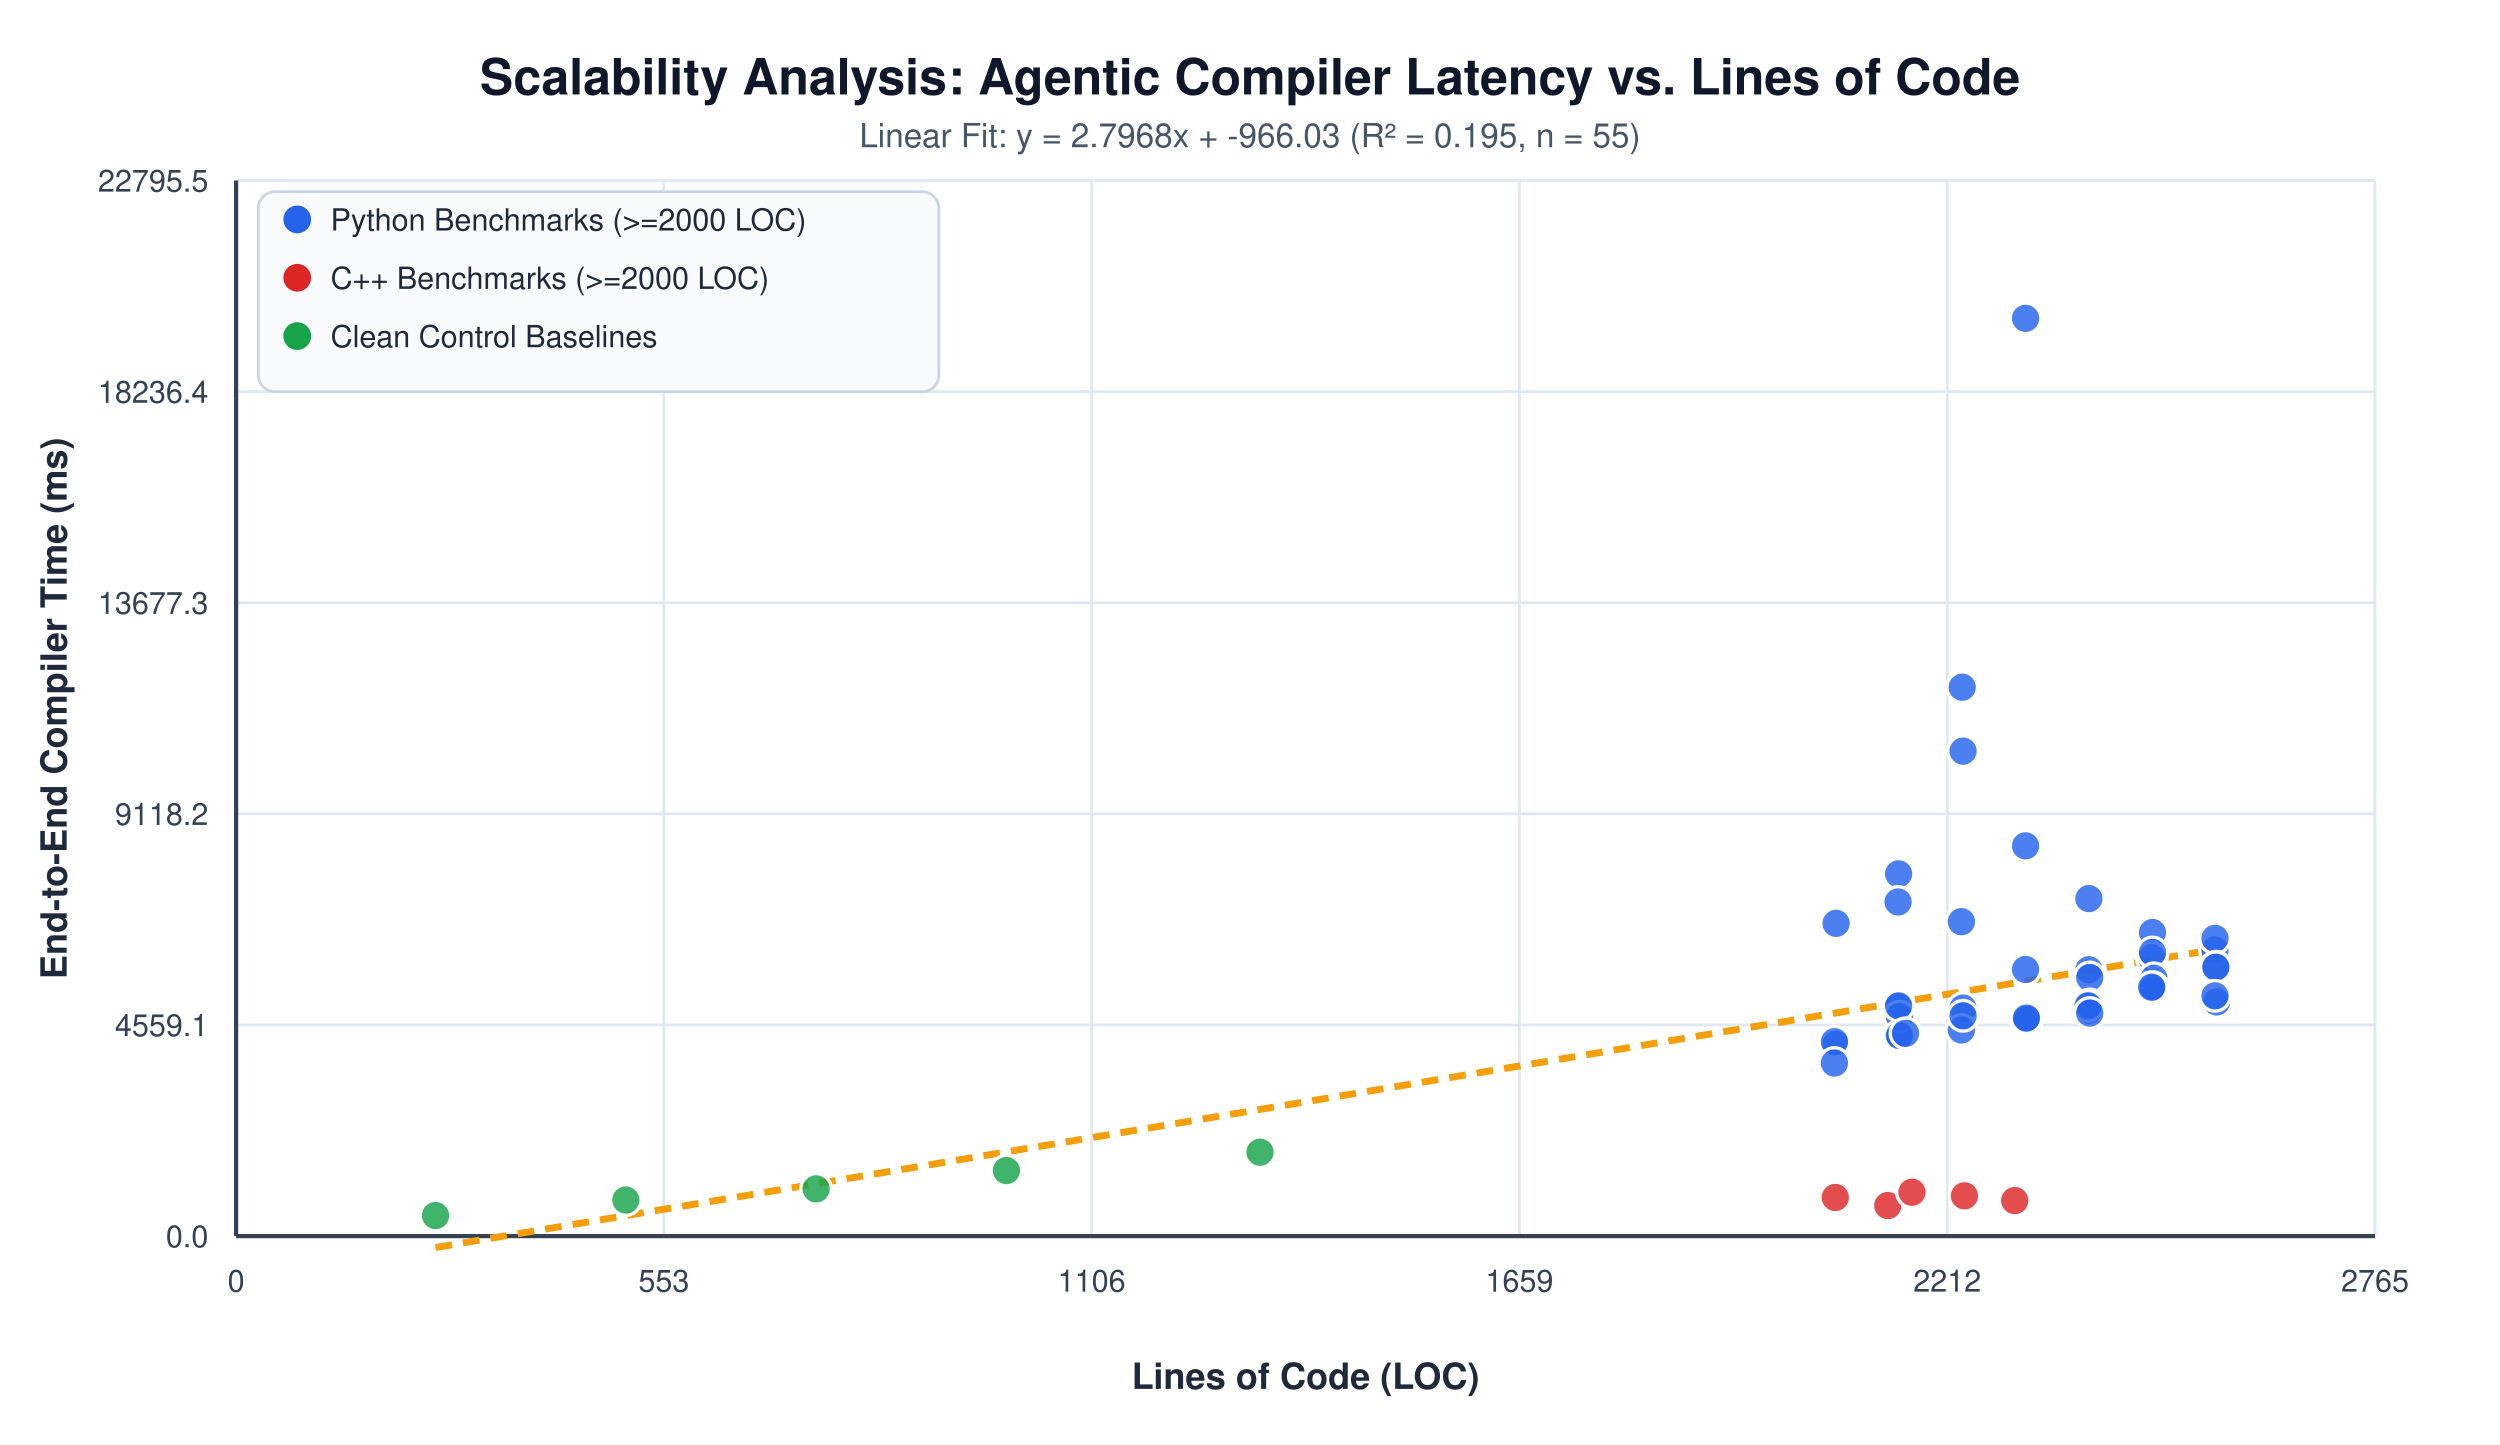
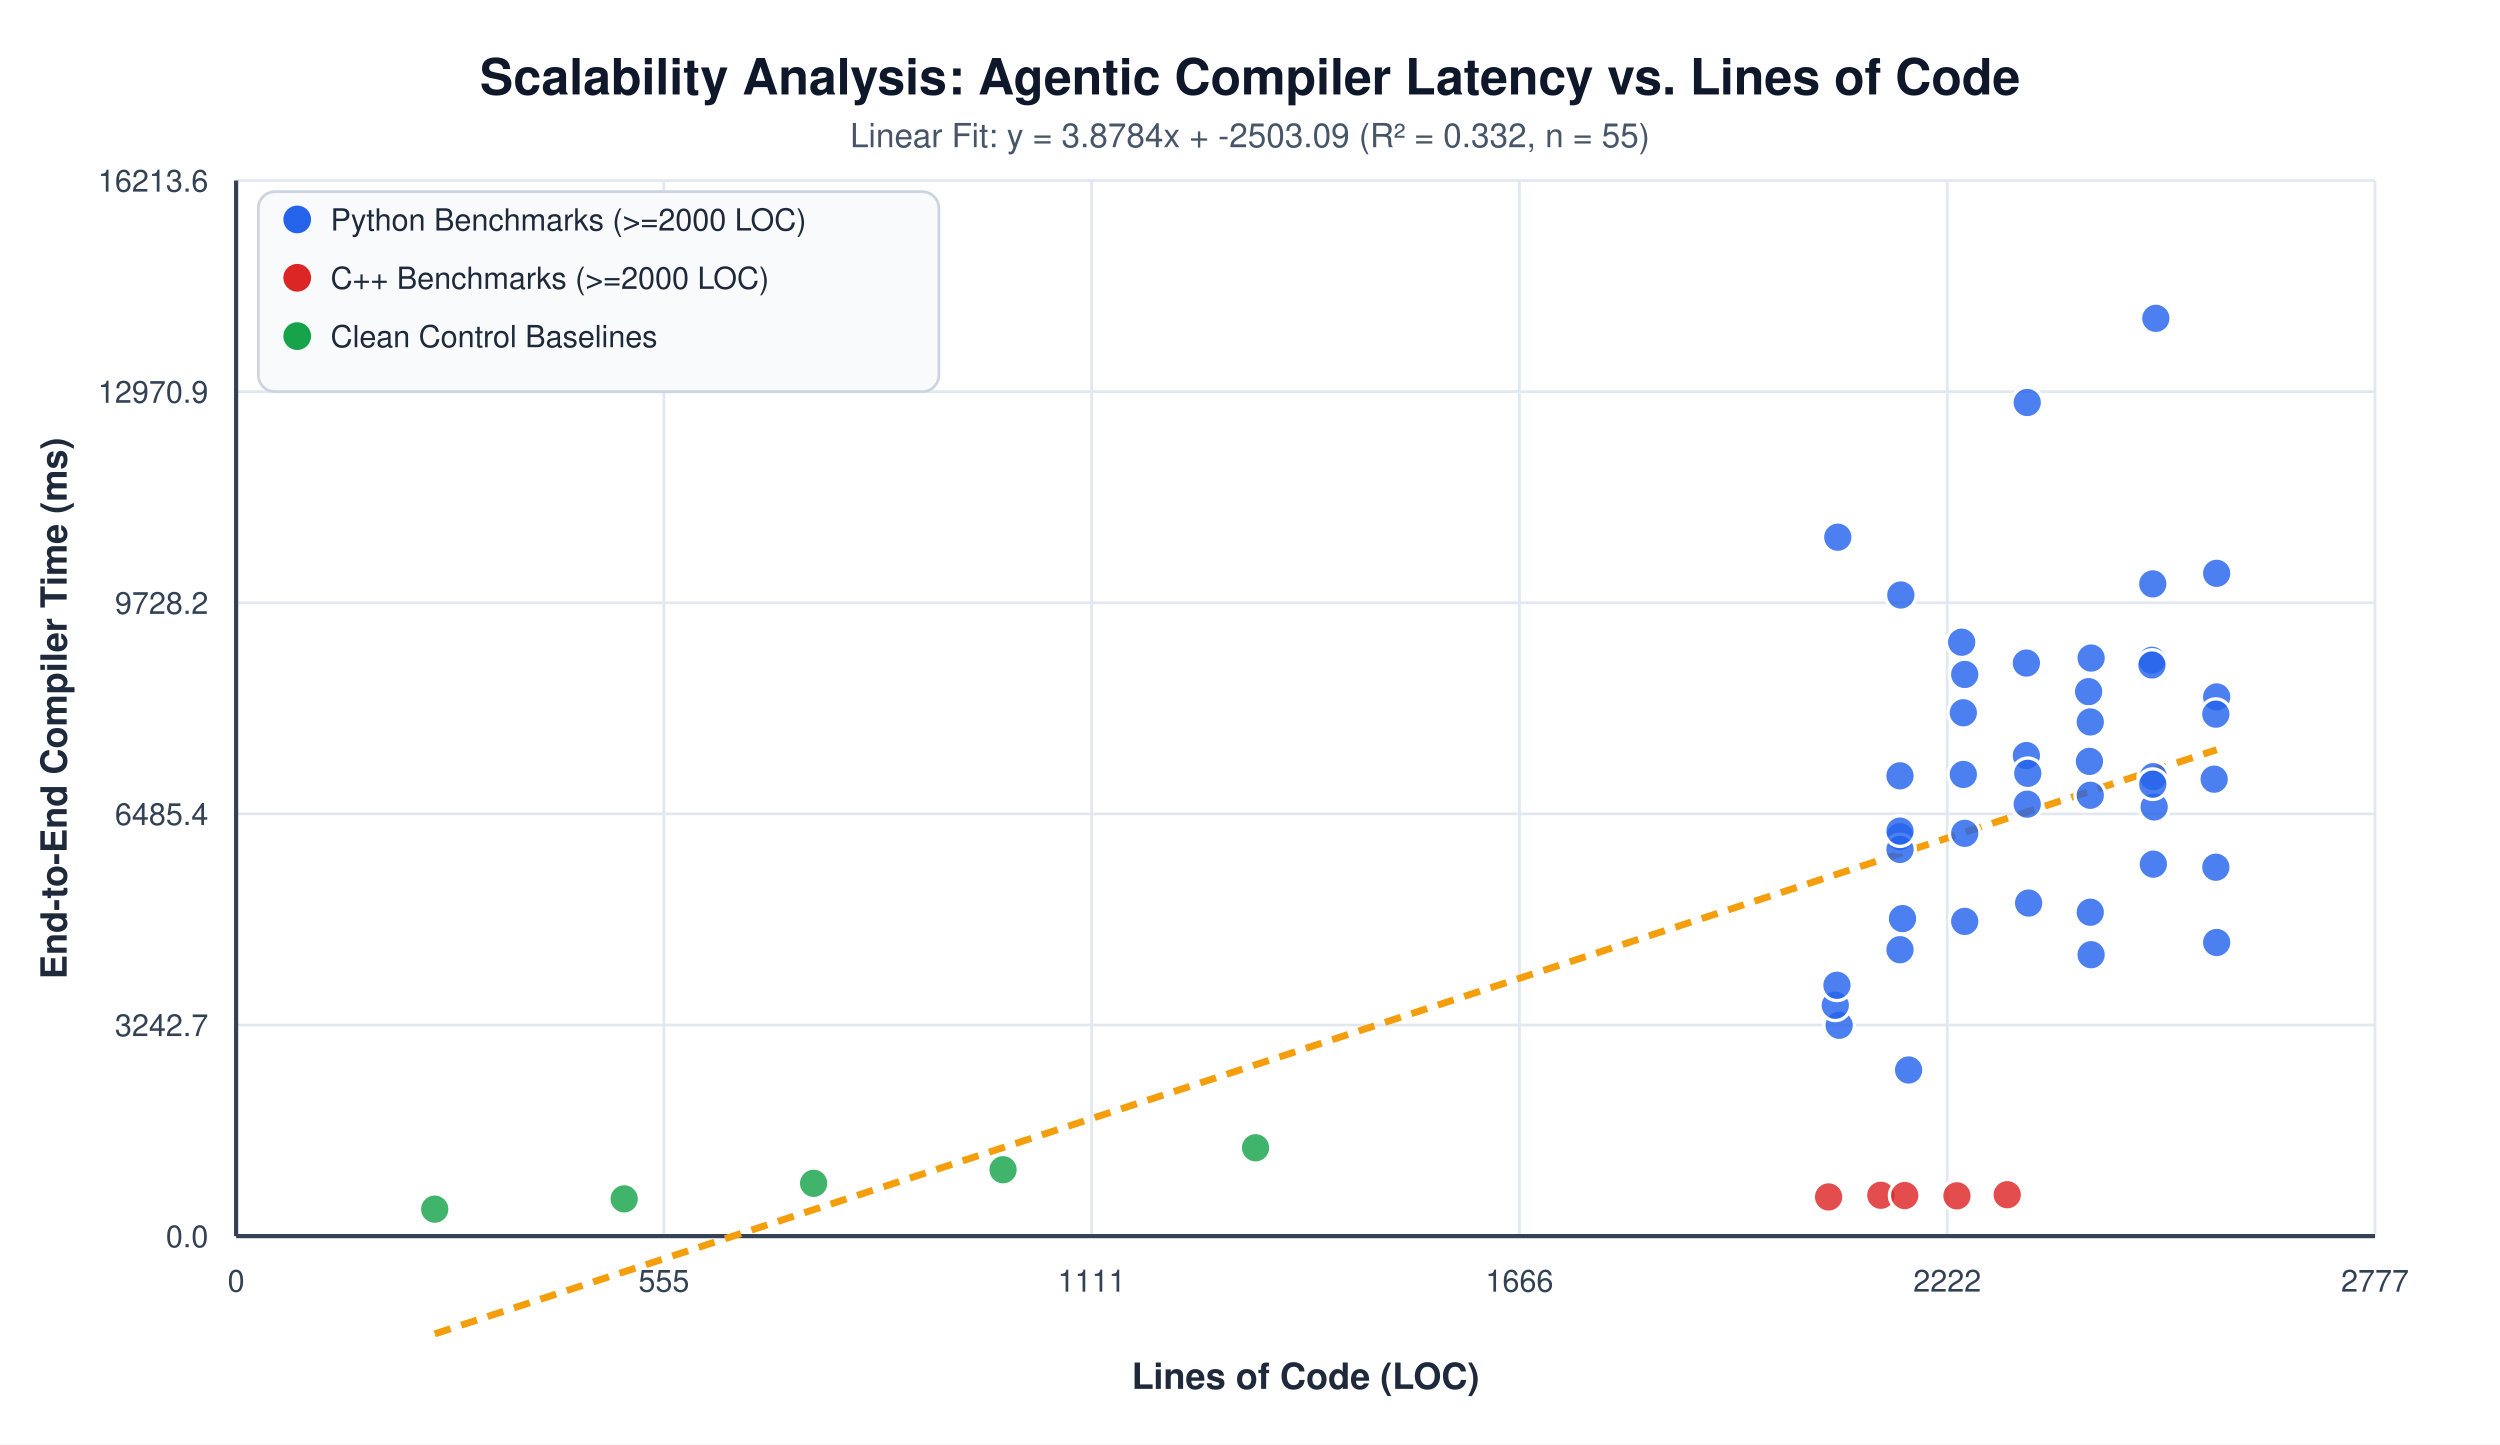
<svg xmlns="http://www.w3.org/2000/svg" width="900" height="520" viewBox="0 0 900 520">
  <rect width="100%" height="100%" fill="#ffffff" />
  <text x="450.0" y="34" text-anchor="middle" font-family="Helvetica,Arial,sans-serif" font-size="18" font-weight="bold" fill="#0f172a">Scalability Analysis: Agentic Compiler Latency vs. Lines of Code</text>
-   <text x="450.0" y="53" text-anchor="middle" font-family="Helvetica,Arial,sans-serif" font-size="12" fill="#475569">Linear Fit: y = 2.7968x + -966.03 (R² = 0.195, n = 55)</text>
+   <text x="450.0" y="53" text-anchor="middle" font-family="Helvetica,Arial,sans-serif" font-size="12" fill="#475569">Linear Fit: y = 3.8784x + -2503.09 (R² = 0.332, n = 55)</text>
  <line x1="85" y1="445.0" x2="855" y2="445.0" stroke="#e2e8f0" stroke-width="1" />
  <text x="75" y="449.0" text-anchor="end" font-family="Helvetica,Arial,sans-serif" font-size="11" fill="#334155">0.0</text>
  <line x1="85.0" y1="65" x2="85.0" y2="445" stroke="#e2e8f0" stroke-width="1" />
  <text x="85.0" y="465" text-anchor="middle" font-family="Helvetica,Arial,sans-serif" font-size="11" fill="#334155">0</text>
  <line x1="85" y1="369.0" x2="855" y2="369.0" stroke="#e2e8f0" stroke-width="1" />
-   <text x="75" y="373.0" text-anchor="end" font-family="Helvetica,Arial,sans-serif" font-size="11" fill="#334155">4559.1</text>
+   <text x="75" y="373.0" text-anchor="end" font-family="Helvetica,Arial,sans-serif" font-size="11" fill="#334155">3242.7</text>
  <line x1="239.0" y1="65" x2="239.0" y2="445" stroke="#e2e8f0" stroke-width="1" />
-   <text x="239.0" y="465" text-anchor="middle" font-family="Helvetica,Arial,sans-serif" font-size="11" fill="#334155">553</text>
+   <text x="239.0" y="465" text-anchor="middle" font-family="Helvetica,Arial,sans-serif" font-size="11" fill="#334155">555</text>
  <line x1="85" y1="293.0" x2="855" y2="293.0" stroke="#e2e8f0" stroke-width="1" />
-   <text x="75" y="297.0" text-anchor="end" font-family="Helvetica,Arial,sans-serif" font-size="11" fill="#334155">9118.2</text>
+   <text x="75" y="297.0" text-anchor="end" font-family="Helvetica,Arial,sans-serif" font-size="11" fill="#334155">6485.4</text>
  <line x1="393.0" y1="65" x2="393.0" y2="445" stroke="#e2e8f0" stroke-width="1" />
-   <text x="393.0" y="465" text-anchor="middle" font-family="Helvetica,Arial,sans-serif" font-size="11" fill="#334155">1106</text>
+   <text x="393.0" y="465" text-anchor="middle" font-family="Helvetica,Arial,sans-serif" font-size="11" fill="#334155">1111</text>
  <line x1="85" y1="217.0" x2="855" y2="217.0" stroke="#e2e8f0" stroke-width="1" />
-   <text x="75" y="221.0" text-anchor="end" font-family="Helvetica,Arial,sans-serif" font-size="11" fill="#334155">13677.3</text>
+   <text x="75" y="221.0" text-anchor="end" font-family="Helvetica,Arial,sans-serif" font-size="11" fill="#334155">9728.2</text>
  <line x1="547.0" y1="65" x2="547.0" y2="445" stroke="#e2e8f0" stroke-width="1" />
-   <text x="547.0" y="465" text-anchor="middle" font-family="Helvetica,Arial,sans-serif" font-size="11" fill="#334155">1659</text>
+   <text x="547.0" y="465" text-anchor="middle" font-family="Helvetica,Arial,sans-serif" font-size="11" fill="#334155">1666</text>
  <line x1="85" y1="141.0" x2="855" y2="141.0" stroke="#e2e8f0" stroke-width="1" />
-   <text x="75" y="145.0" text-anchor="end" font-family="Helvetica,Arial,sans-serif" font-size="11" fill="#334155">18236.4</text>
+   <text x="75" y="145.0" text-anchor="end" font-family="Helvetica,Arial,sans-serif" font-size="11" fill="#334155">12970.9</text>
  <line x1="701.0" y1="65" x2="701.0" y2="445" stroke="#e2e8f0" stroke-width="1" />
-   <text x="701.0" y="465" text-anchor="middle" font-family="Helvetica,Arial,sans-serif" font-size="11" fill="#334155">2212</text>
+   <text x="701.0" y="465" text-anchor="middle" font-family="Helvetica,Arial,sans-serif" font-size="11" fill="#334155">2222</text>
  <line x1="85" y1="65.0" x2="855" y2="65.0" stroke="#e2e8f0" stroke-width="1" />
-   <text x="75" y="69.0" text-anchor="end" font-family="Helvetica,Arial,sans-serif" font-size="11" fill="#334155">22795.5</text>
+   <text x="75" y="69.0" text-anchor="end" font-family="Helvetica,Arial,sans-serif" font-size="11" fill="#334155">16213.6</text>
  <line x1="855.0" y1="65" x2="855.0" y2="445" stroke="#e2e8f0" stroke-width="1" />
-   <text x="855.0" y="465" text-anchor="middle" font-family="Helvetica,Arial,sans-serif" font-size="11" fill="#334155">2765</text>
+   <text x="855.0" y="465" text-anchor="middle" font-family="Helvetica,Arial,sans-serif" font-size="11" fill="#334155">2777</text>
  <line x1="85" y1="65" x2="85" y2="445" stroke="#334155" stroke-width="1.5" />
  <line x1="85" y1="445" x2="855" y2="445" stroke="#334155" stroke-width="1.5" />
  <text x="470.0" y="500" text-anchor="middle" font-family="Helvetica,Arial,sans-serif" font-size="13" font-weight="bold" fill="#1e293b">Lines of Code (LOC)</text>
  <text x="24" y="255.0" text-anchor="middle" font-family="Helvetica,Arial,sans-serif" font-size="13" font-weight="bold" fill="#1e293b" transform="rotate(-90 24 255.0)">End-to-End Compiler Time (ms)</text>
-   <line x1="156.8" y1="449.1" x2="798.0" y2="341.7" stroke="#f59e0b" stroke-width="2.5" stroke-dasharray="6,4" />
-   <circle cx="661.0" cy="332.4" r="5.5" fill="#2563eb" fill-opacity="0.82" stroke="#ffffff" stroke-width="1.2" />
-   <circle cx="683.5" cy="314.6" r="5.5" fill="#2563eb" fill-opacity="0.82" stroke="#ffffff" stroke-width="1.2" />
-   <circle cx="683.3" cy="324.7" r="5.5" fill="#2563eb" fill-opacity="0.82" stroke="#ffffff" stroke-width="1.2" />
-   <circle cx="706.1" cy="331.8" r="5.5" fill="#2563eb" fill-opacity="0.82" stroke="#ffffff" stroke-width="1.2" />
-   <circle cx="706.4" cy="247.4" r="5.5" fill="#2563eb" fill-opacity="0.82" stroke="#ffffff" stroke-width="1.2" />
-   <circle cx="729.2" cy="114.6" r="5.5" fill="#2563eb" fill-opacity="0.82" stroke="#ffffff" stroke-width="1.2" />
-   <circle cx="729.2" cy="304.5" r="5.5" fill="#2563eb" fill-opacity="0.82" stroke="#ffffff" stroke-width="1.2" />
-   <circle cx="752.0" cy="323.5" r="5.5" fill="#2563eb" fill-opacity="0.82" stroke="#ffffff" stroke-width="1.2" />
-   <circle cx="752.0" cy="349.1" r="5.5" fill="#2563eb" fill-opacity="0.82" stroke="#ffffff" stroke-width="1.2" />
-   <circle cx="774.9" cy="335.7" r="5.5" fill="#2563eb" fill-opacity="0.82" stroke="#ffffff" stroke-width="1.2" />
-   <circle cx="774.6" cy="354.8" r="5.5" fill="#2563eb" fill-opacity="0.82" stroke="#ffffff" stroke-width="1.2" />
-   <circle cx="774.6" cy="344.8" r="5.5" fill="#2563eb" fill-opacity="0.82" stroke="#ffffff" stroke-width="1.2" />
-   <circle cx="797.4" cy="342.0" r="5.5" fill="#2563eb" fill-opacity="0.82" stroke="#ffffff" stroke-width="1.2" />
-   <circle cx="797.4" cy="337.8" r="5.5" fill="#2563eb" fill-opacity="0.82" stroke="#ffffff" stroke-width="1.2" />
-   <circle cx="661.0" cy="376.0" r="5.5" fill="#2563eb" fill-opacity="0.82" stroke="#ffffff" stroke-width="1.2" />
-   <circle cx="683.5" cy="372.4" r="5.5" fill="#2563eb" fill-opacity="0.82" stroke="#ffffff" stroke-width="1.2" />
-   <circle cx="683.3" cy="362.4" r="5.5" fill="#2563eb" fill-opacity="0.82" stroke="#ffffff" stroke-width="1.2" />
-   <circle cx="706.7" cy="270.4" r="5.5" fill="#2563eb" fill-opacity="0.82" stroke="#ffffff" stroke-width="1.2" />
-   <circle cx="706.7" cy="362.9" r="5.5" fill="#2563eb" fill-opacity="0.82" stroke="#ffffff" stroke-width="1.2" />
-   <circle cx="729.2" cy="349.0" r="5.5" fill="#2563eb" fill-opacity="0.82" stroke="#ffffff" stroke-width="1.2" />
-   <circle cx="729.2" cy="367.2" r="5.5" fill="#2563eb" fill-opacity="0.82" stroke="#ffffff" stroke-width="1.2" />
-   <circle cx="752.3" cy="351.9" r="5.5" fill="#2563eb" fill-opacity="0.82" stroke="#ffffff" stroke-width="1.2" />
-   <circle cx="752.0" cy="363.7" r="5.5" fill="#2563eb" fill-opacity="0.82" stroke="#ffffff" stroke-width="1.2" />
-   <circle cx="774.9" cy="342.9" r="5.5" fill="#2563eb" fill-opacity="0.82" stroke="#ffffff" stroke-width="1.2" />
-   <circle cx="775.4" cy="352.2" r="5.5" fill="#2563eb" fill-opacity="0.82" stroke="#ffffff" stroke-width="1.2" />
-   <circle cx="775.1" cy="356.6" r="5.5" fill="#2563eb" fill-opacity="0.82" stroke="#ffffff" stroke-width="1.2" />
-   <circle cx="797.7" cy="348.0" r="5.5" fill="#2563eb" fill-opacity="0.82" stroke="#ffffff" stroke-width="1.2" />
-   <circle cx="797.7" cy="348.2" r="5.5" fill="#2563eb" fill-opacity="0.82" stroke="#ffffff" stroke-width="1.2" />
-   <circle cx="660.4" cy="375.0" r="5.5" fill="#2563eb" fill-opacity="0.82" stroke="#ffffff" stroke-width="1.2" />
-   <circle cx="683.8" cy="366.0" r="5.5" fill="#2563eb" fill-opacity="0.82" stroke="#ffffff" stroke-width="1.2" />
-   <circle cx="683.5" cy="362.1" r="5.5" fill="#2563eb" fill-opacity="0.82" stroke="#ffffff" stroke-width="1.2" />
-   <circle cx="706.1" cy="370.8" r="5.5" fill="#2563eb" fill-opacity="0.82" stroke="#ffffff" stroke-width="1.2" />
-   <circle cx="706.7" cy="365.7" r="5.5" fill="#2563eb" fill-opacity="0.82" stroke="#ffffff" stroke-width="1.2" />
-   <circle cx="729.8" cy="366.9" r="5.5" fill="#2563eb" fill-opacity="0.82" stroke="#ffffff" stroke-width="1.2" />
-   <circle cx="729.5" cy="366.5" r="5.5" fill="#2563eb" fill-opacity="0.82" stroke="#ffffff" stroke-width="1.2" />
-   <circle cx="752.3" cy="361.6" r="5.5" fill="#2563eb" fill-opacity="0.82" stroke="#ffffff" stroke-width="1.2" />
-   <circle cx="751.7" cy="362.1" r="5.5" fill="#2563eb" fill-opacity="0.82" stroke="#ffffff" stroke-width="1.2" />
-   <circle cx="752.3" cy="364.7" r="5.5" fill="#2563eb" fill-opacity="0.82" stroke="#ffffff" stroke-width="1.2" />
-   <circle cx="775.1" cy="355.4" r="5.5" fill="#2563eb" fill-opacity="0.82" stroke="#ffffff" stroke-width="1.2" />
-   <circle cx="774.6" cy="355.4" r="5.5" fill="#2563eb" fill-opacity="0.82" stroke="#ffffff" stroke-width="1.2" />
-   <circle cx="798.0" cy="360.7" r="5.5" fill="#2563eb" fill-opacity="0.82" stroke="#ffffff" stroke-width="1.2" />
-   <circle cx="797.4" cy="358.5" r="5.5" fill="#2563eb" fill-opacity="0.82" stroke="#ffffff" stroke-width="1.2" />
-   <circle cx="660.4" cy="382.7" r="5.5" fill="#2563eb" fill-opacity="0.82" stroke="#ffffff" stroke-width="1.2" />
-   <circle cx="683.8" cy="372.8" r="5.5" fill="#2563eb" fill-opacity="0.82" stroke="#ffffff" stroke-width="1.2" />
-   <circle cx="686.0" cy="372.0" r="5.5" fill="#2563eb" fill-opacity="0.82" stroke="#ffffff" stroke-width="1.2" />
-   <circle cx="660.7" cy="431.1" r="5.5" fill="#dc2626" fill-opacity="0.82" stroke="#ffffff" stroke-width="1.2" />
-   <circle cx="679.6" cy="434.0" r="5.5" fill="#dc2626" fill-opacity="0.82" stroke="#ffffff" stroke-width="1.2" />
-   <circle cx="688.3" cy="429.2" r="5.5" fill="#dc2626" fill-opacity="0.82" stroke="#ffffff" stroke-width="1.2" />
-   <circle cx="707.2" cy="430.5" r="5.5" fill="#dc2626" fill-opacity="0.82" stroke="#ffffff" stroke-width="1.2" />
-   <circle cx="725.3" cy="432.2" r="5.5" fill="#dc2626" fill-opacity="0.82" stroke="#ffffff" stroke-width="1.2" />
-   <circle cx="156.8" cy="437.6" r="5.5" fill="#16a34a" fill-opacity="0.82" stroke="#ffffff" stroke-width="1.2" />
-   <circle cx="225.3" cy="432.0" r="5.5" fill="#16a34a" fill-opacity="0.82" stroke="#ffffff" stroke-width="1.2" />
-   <circle cx="293.8" cy="428.0" r="5.5" fill="#16a34a" fill-opacity="0.82" stroke="#ffffff" stroke-width="1.2" />
-   <circle cx="362.3" cy="421.4" r="5.5" fill="#16a34a" fill-opacity="0.82" stroke="#ffffff" stroke-width="1.2" />
-   <circle cx="453.6" cy="414.8" r="5.5" fill="#16a34a" fill-opacity="0.82" stroke="#ffffff" stroke-width="1.2" />
+   <line x1="156.5" y1="480.2" x2="798.0" y2="269.9" stroke="#f59e0b" stroke-width="2.5" stroke-dasharray="6,4" />
+   <circle cx="661.6" cy="193.4" r="5.5" fill="#2563eb" fill-opacity="0.82" stroke="#ffffff" stroke-width="1.2" />
+   <circle cx="684.3" cy="214.2" r="5.5" fill="#2563eb" fill-opacity="0.82" stroke="#ffffff" stroke-width="1.2" />
+   <circle cx="684.0" cy="341.9" r="5.5" fill="#2563eb" fill-opacity="0.82" stroke="#ffffff" stroke-width="1.2" />
+   <circle cx="706.2" cy="231.2" r="5.5" fill="#2563eb" fill-opacity="0.82" stroke="#ffffff" stroke-width="1.2" />
+   <circle cx="707.3" cy="300.0" r="5.5" fill="#2563eb" fill-opacity="0.82" stroke="#ffffff" stroke-width="1.2" />
+   <circle cx="729.5" cy="272.0" r="5.5" fill="#2563eb" fill-opacity="0.82" stroke="#ffffff" stroke-width="1.2" />
+   <circle cx="729.8" cy="144.9" r="5.5" fill="#2563eb" fill-opacity="0.82" stroke="#ffffff" stroke-width="1.2" />
+   <circle cx="752.5" cy="328.4" r="5.5" fill="#2563eb" fill-opacity="0.82" stroke="#ffffff" stroke-width="1.2" />
+   <circle cx="751.9" cy="249.0" r="5.5" fill="#2563eb" fill-opacity="0.82" stroke="#ffffff" stroke-width="1.2" />
+   <circle cx="775.5" cy="290.5" r="5.5" fill="#2563eb" fill-opacity="0.82" stroke="#ffffff" stroke-width="1.2" />
+   <circle cx="774.7" cy="237.7" r="5.5" fill="#2563eb" fill-opacity="0.82" stroke="#ffffff" stroke-width="1.2" />
+   <circle cx="775.0" cy="210.2" r="5.5" fill="#2563eb" fill-opacity="0.82" stroke="#ffffff" stroke-width="1.2" />
+   <circle cx="797.7" cy="312.2" r="5.5" fill="#2563eb" fill-opacity="0.82" stroke="#ffffff" stroke-width="1.2" />
+   <circle cx="797.1" cy="280.5" r="5.5" fill="#2563eb" fill-opacity="0.82" stroke="#ffffff" stroke-width="1.2" />
+   <circle cx="662.1" cy="369.1" r="5.5" fill="#2563eb" fill-opacity="0.82" stroke="#ffffff" stroke-width="1.2" />
+   <circle cx="684.0" cy="301.2" r="5.5" fill="#2563eb" fill-opacity="0.82" stroke="#ffffff" stroke-width="1.2" />
+   <circle cx="684.0" cy="279.3" r="5.5" fill="#2563eb" fill-opacity="0.82" stroke="#ffffff" stroke-width="1.2" />
+   <circle cx="707.3" cy="242.8" r="5.5" fill="#2563eb" fill-opacity="0.82" stroke="#ffffff" stroke-width="1.2" />
+   <circle cx="706.8" cy="278.8" r="5.5" fill="#2563eb" fill-opacity="0.82" stroke="#ffffff" stroke-width="1.2" />
+   <circle cx="730.0" cy="278.4" r="5.5" fill="#2563eb" fill-opacity="0.82" stroke="#ffffff" stroke-width="1.2" />
+   <circle cx="729.5" cy="238.7" r="5.5" fill="#2563eb" fill-opacity="0.82" stroke="#ffffff" stroke-width="1.2" />
+   <circle cx="752.8" cy="236.9" r="5.5" fill="#2563eb" fill-opacity="0.82" stroke="#ffffff" stroke-width="1.2" />
+   <circle cx="752.5" cy="259.9" r="5.5" fill="#2563eb" fill-opacity="0.82" stroke="#ffffff" stroke-width="1.2" />
+   <circle cx="774.7" cy="239.4" r="5.5" fill="#2563eb" fill-opacity="0.82" stroke="#ffffff" stroke-width="1.2" />
+   <circle cx="776.1" cy="114.6" r="5.5" fill="#2563eb" fill-opacity="0.82" stroke="#ffffff" stroke-width="1.2" />
+   <circle cx="775.2" cy="279.6" r="5.5" fill="#2563eb" fill-opacity="0.82" stroke="#ffffff" stroke-width="1.2" />
+   <circle cx="798.0" cy="206.4" r="5.5" fill="#2563eb" fill-opacity="0.82" stroke="#ffffff" stroke-width="1.2" />
+   <circle cx="798.0" cy="339.3" r="5.5" fill="#2563eb" fill-opacity="0.82" stroke="#ffffff" stroke-width="1.2" />
+   <circle cx="660.7" cy="361.9" r="5.5" fill="#2563eb" fill-opacity="0.82" stroke="#ffffff" stroke-width="1.2" />
+   <circle cx="684.9" cy="330.7" r="5.5" fill="#2563eb" fill-opacity="0.82" stroke="#ffffff" stroke-width="1.2" />
+   <circle cx="684.0" cy="305.8" r="5.5" fill="#2563eb" fill-opacity="0.82" stroke="#ffffff" stroke-width="1.2" />
+   <circle cx="706.8" cy="256.6" r="5.5" fill="#2563eb" fill-opacity="0.82" stroke="#ffffff" stroke-width="1.2" />
+   <circle cx="707.3" cy="331.7" r="5.5" fill="#2563eb" fill-opacity="0.82" stroke="#ffffff" stroke-width="1.2" />
+   <circle cx="729.8" cy="289.5" r="5.5" fill="#2563eb" fill-opacity="0.82" stroke="#ffffff" stroke-width="1.2" />
+   <circle cx="730.3" cy="325.1" r="5.5" fill="#2563eb" fill-opacity="0.82" stroke="#ffffff" stroke-width="1.2" />
+   <circle cx="752.5" cy="286.3" r="5.5" fill="#2563eb" fill-opacity="0.82" stroke="#ffffff" stroke-width="1.2" />
+   <circle cx="752.2" cy="274.1" r="5.5" fill="#2563eb" fill-opacity="0.82" stroke="#ffffff" stroke-width="1.2" />
+   <circle cx="752.8" cy="343.7" r="5.5" fill="#2563eb" fill-opacity="0.82" stroke="#ffffff" stroke-width="1.2" />
+   <circle cx="775.0" cy="282.3" r="5.5" fill="#2563eb" fill-opacity="0.82" stroke="#ffffff" stroke-width="1.2" />
+   <circle cx="775.2" cy="311.1" r="5.5" fill="#2563eb" fill-opacity="0.82" stroke="#ffffff" stroke-width="1.2" />
+   <circle cx="798.0" cy="250.9" r="5.5" fill="#2563eb" fill-opacity="0.82" stroke="#ffffff" stroke-width="1.2" />
+   <circle cx="797.7" cy="257.1" r="5.5" fill="#2563eb" fill-opacity="0.82" stroke="#ffffff" stroke-width="1.2" />
+   <circle cx="661.3" cy="354.7" r="5.5" fill="#2563eb" fill-opacity="0.82" stroke="#ffffff" stroke-width="1.2" />
+   <circle cx="684.0" cy="299.2" r="5.5" fill="#2563eb" fill-opacity="0.82" stroke="#ffffff" stroke-width="1.2" />
+   <circle cx="687.1" cy="385.2" r="5.5" fill="#2563eb" fill-opacity="0.82" stroke="#ffffff" stroke-width="1.2" />
+   <circle cx="658.3" cy="430.9" r="5.5" fill="#dc2626" fill-opacity="0.82" stroke="#ffffff" stroke-width="1.2" />
+   <circle cx="677.1" cy="430.3" r="5.5" fill="#dc2626" fill-opacity="0.82" stroke="#ffffff" stroke-width="1.2" />
+   <circle cx="685.7" cy="430.4" r="5.5" fill="#dc2626" fill-opacity="0.82" stroke="#ffffff" stroke-width="1.2" />
+   <circle cx="704.5" cy="430.5" r="5.5" fill="#dc2626" fill-opacity="0.82" stroke="#ffffff" stroke-width="1.2" />
+   <circle cx="722.6" cy="430.1" r="5.5" fill="#dc2626" fill-opacity="0.82" stroke="#ffffff" stroke-width="1.2" />
+   <circle cx="156.5" cy="435.3" r="5.5" fill="#16a34a" fill-opacity="0.82" stroke="#ffffff" stroke-width="1.2" />
+   <circle cx="224.7" cy="431.6" r="5.5" fill="#16a34a" fill-opacity="0.82" stroke="#ffffff" stroke-width="1.2" />
+   <circle cx="292.9" cy="426.0" r="5.5" fill="#16a34a" fill-opacity="0.82" stroke="#ffffff" stroke-width="1.2" />
+   <circle cx="361.1" cy="421.1" r="5.5" fill="#16a34a" fill-opacity="0.82" stroke="#ffffff" stroke-width="1.2" />
+   <circle cx="452.0" cy="413.2" r="5.5" fill="#16a34a" fill-opacity="0.82" stroke="#ffffff" stroke-width="1.2" />
  <rect x="93" y="69" width="245" height="72" rx="6" fill="#f8fafc" stroke="#cbd5e1" />
  <circle cx="107" cy="79" r="5" fill="#2563eb" />
  <text x="119" y="83" font-family="Helvetica,Arial,sans-serif" font-size="11" fill="#1e293b">Python Benchmarks (&gt;=2000 LOC)</text>
  <circle cx="107" cy="100" r="5" fill="#dc2626" />
  <text x="119" y="104" font-family="Helvetica,Arial,sans-serif" font-size="11" fill="#1e293b">C++ Benchmarks (&gt;=2000 LOC)</text>
  <circle cx="107" cy="121" r="5" fill="#16a34a" />
  <text x="119" y="125" font-family="Helvetica,Arial,sans-serif" font-size="11" fill="#1e293b">Clean Control Baselines</text>
</svg>
